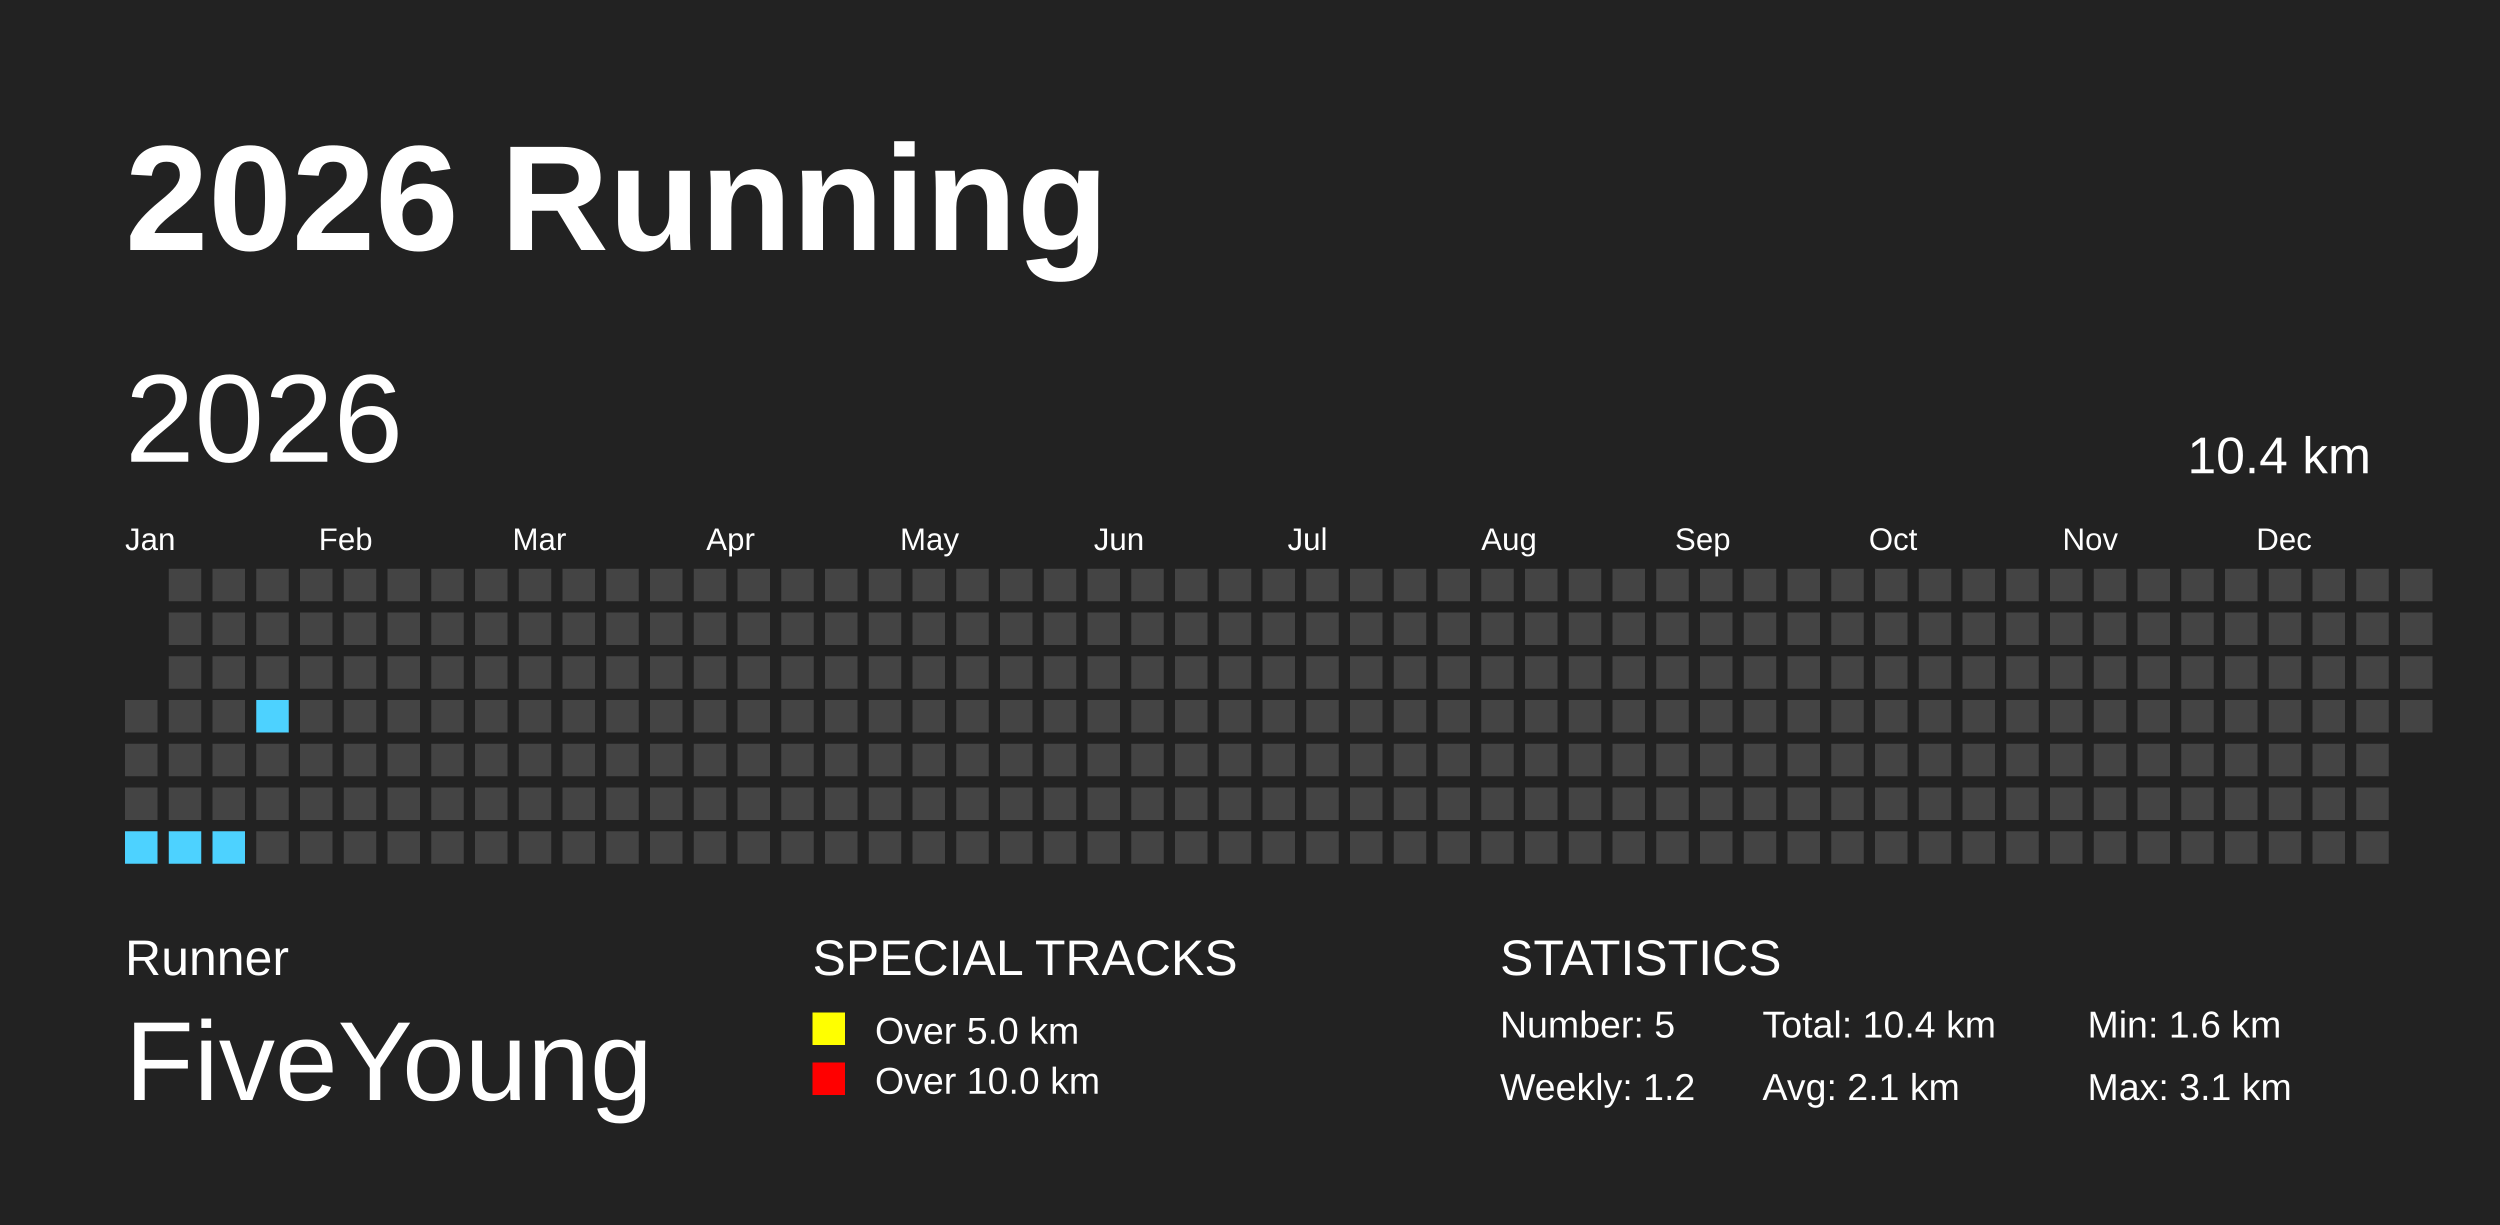
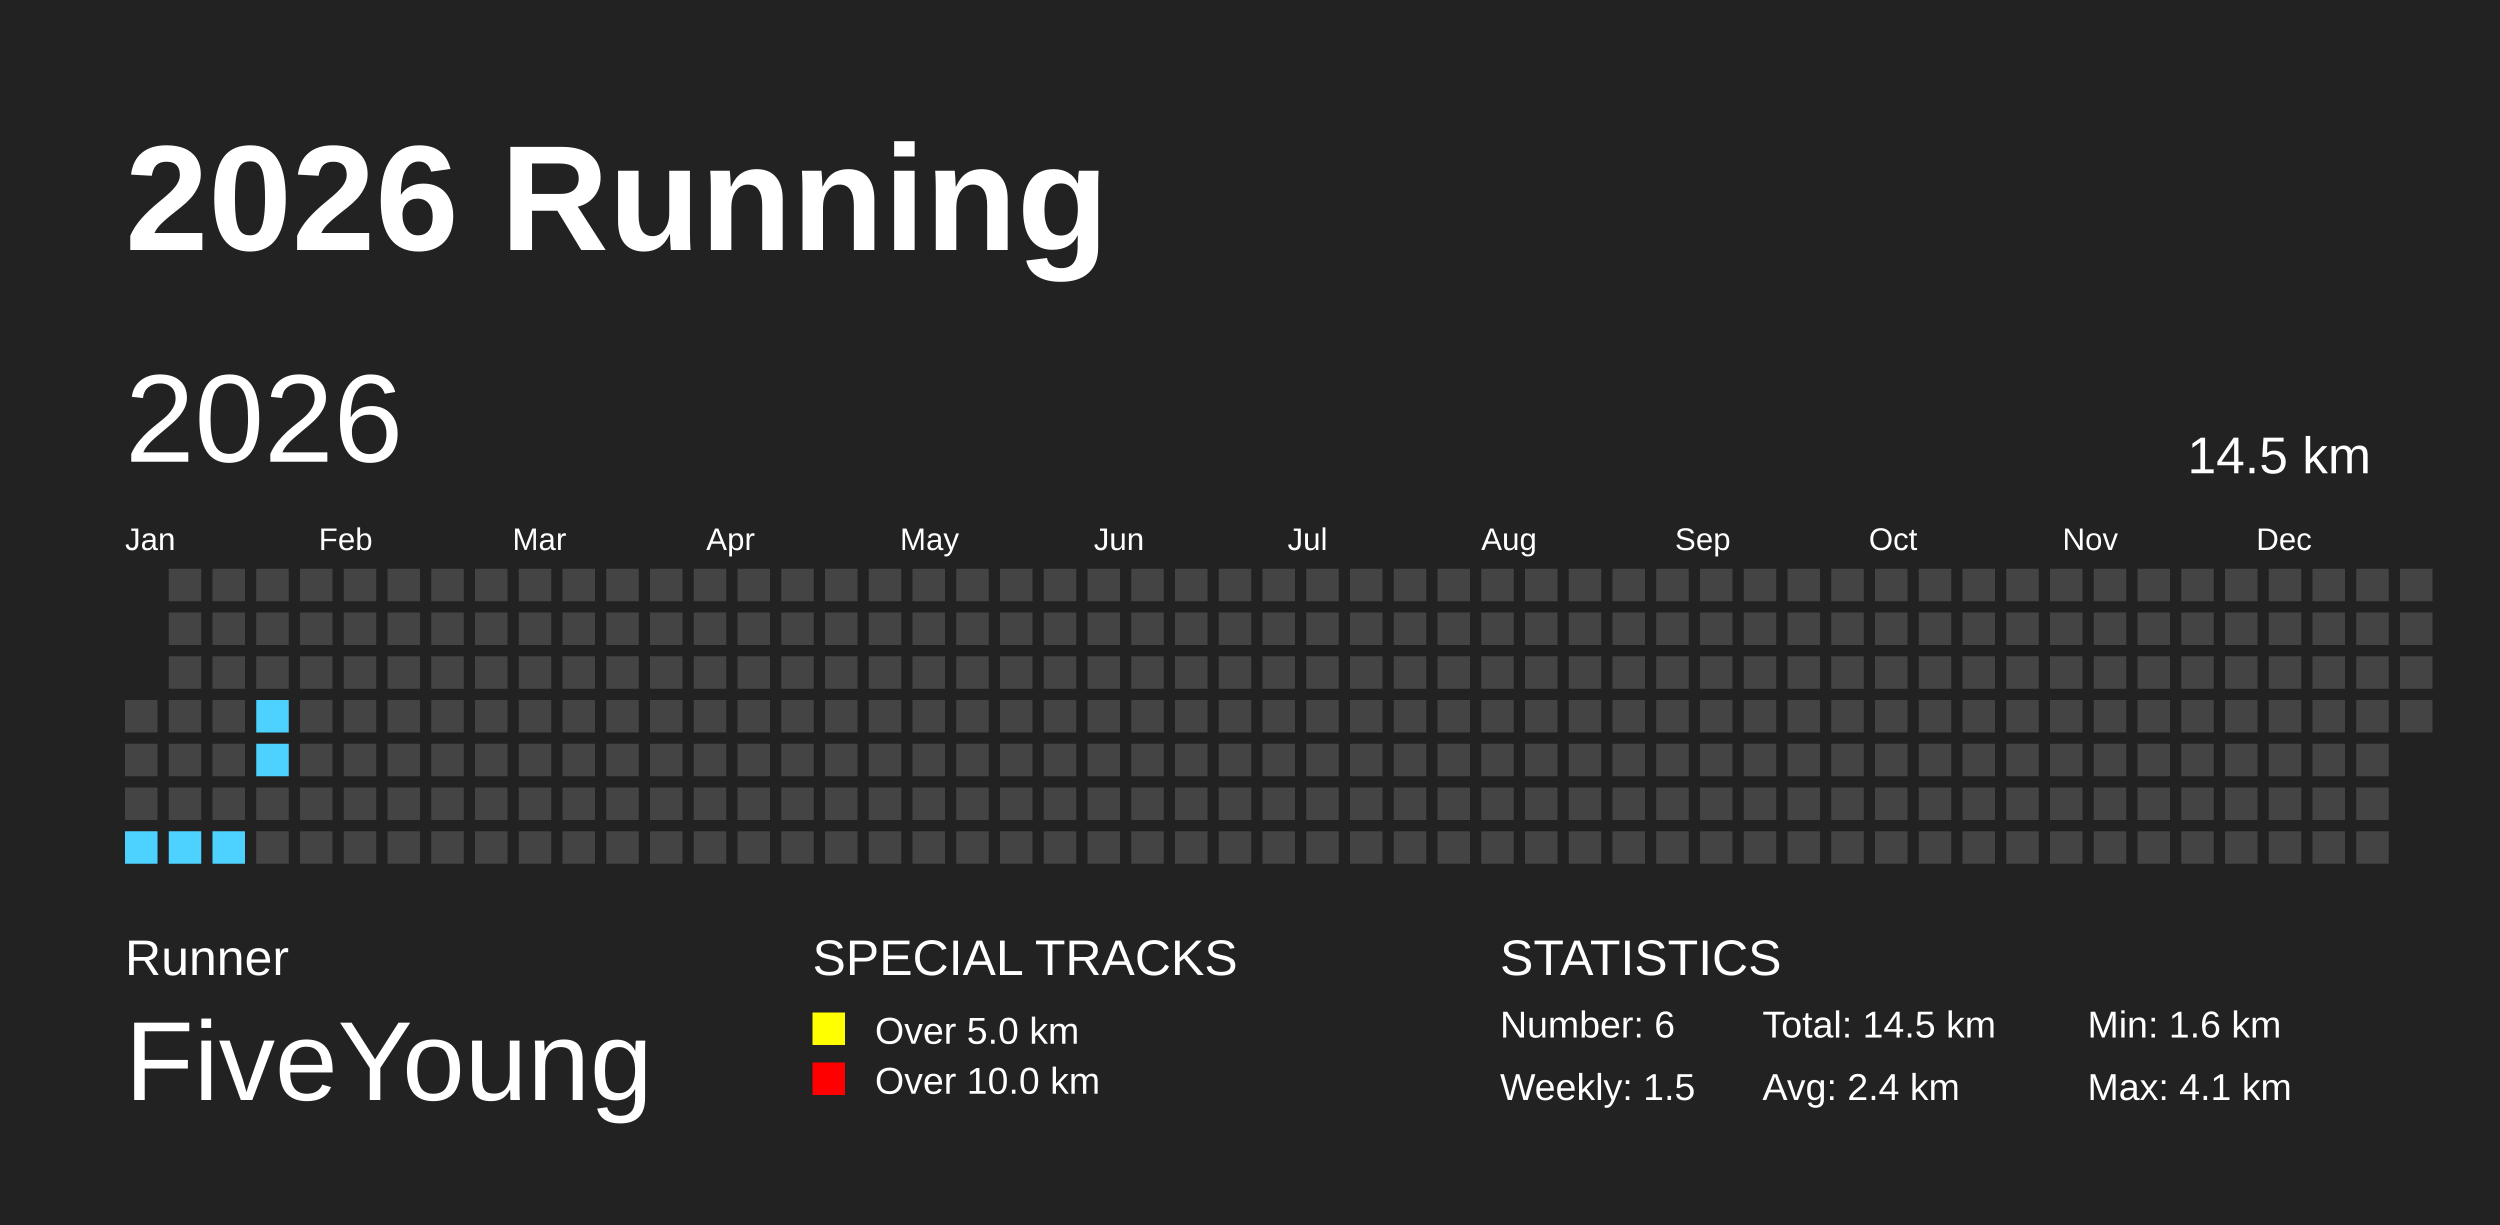
<svg xmlns="http://www.w3.org/2000/svg" baseProfile="full" height="98mm" version="1.1" viewBox="0,0,200,98" width="200mm">
  <defs />
  <rect fill="#222222" height="98" width="200" x="0" y="0" />
  <text fill="#FFFFFF" style="font-size:12px; font-family:Arial; font-weight:bold;" x="10" y="20">2026 Running</text>
  <text fill="#FFFFFF" style="font-size:4px; font-family:Arial" x="10" y="78">Runner</text>
  <text fill="#FFFFFF" style="font-size:9px; font-family:Arial" x="10" y="88">FiveYoung</text>
  <text fill="#FFFFFF" style="font-size:4px; font-family:Arial" x="65" y="78">SPECIAL TRACKS</text>
  <rect fill="yellow" height="2.6" width="2.6" x="65" y="81" />
  <text fill="#FFFFFF" style="font-size:3px; font-family:Arial" x="70" y="83.5">Over 5.0 km</text>
  <rect fill="red" height="2.6" width="2.6" x="65" y="85" />
  <text fill="#FFFFFF" style="font-size:3px; font-family:Arial" x="70" y="87.5">Over 10.0 km</text>
  <text fill="#FFFFFF" style="font-size:4px; font-family:Arial" x="120" y="78">STATISTICS</text>
-   <text fill="#FFFFFF" style="font-size:3px; font-family:Arial" x="120" y="83">Number: 5</text>
-   <text fill="#FFFFFF" style="font-size:3px; font-family:Arial" x="120" y="88">Weekly: 1.2</text>
-   <text fill="#FFFFFF" style="font-size:3px; font-family:Arial" x="141" y="83">Total: 10.4 km</text>
-   <text fill="#FFFFFF" style="font-size:3px; font-family:Arial" x="141" y="88">Avg: 2.1 km</text>
+   <text fill="#FFFFFF" style="font-size:3px; font-family:Arial" x="120" y="83">Number: 6</text>
+   <text fill="#FFFFFF" style="font-size:3px; font-family:Arial" x="120" y="88">Weekly: 1.5</text>
+   <text fill="#FFFFFF" style="font-size:3px; font-family:Arial" x="141" y="83">Total: 14.5 km</text>
+   <text fill="#FFFFFF" style="font-size:3px; font-family:Arial" x="141" y="88">Avg: 2.4 km</text>
  <text fill="#FFFFFF" style="font-size:3px; font-family:Arial" x="167" y="83">Min: 1.6 km</text>
-   <text fill="#FFFFFF" style="font-size:3px; font-family:Arial" x="167" y="88">Max: 3.1 km</text>
+   <text fill="#FFFFFF" style="font-size:3px; font-family:Arial" x="167" y="88">Max: 4.1 km</text>
  <text dominant-baseline="hanging" fill="#FFFFFF" style="font-size:10.0px; font-family:Arial;" x="10" y="30">2026</text>
-   <text dominant-baseline="hanging" fill="#FFFFFF" style="font-size:4.125px; font-family:Arial;" x="175" y="35">10.4 km</text>
+   <text dominant-baseline="hanging" fill="#FFFFFF" style="font-size:4.125px; font-family:Arial;" x="175" y="35">14.5 km</text>
  <text fill="#FFFFFF" style="font-size:2.5px; font-family:Arial" x="10.0" y="44">Jan</text>
  <text fill="#FFFFFF" style="font-size:2.5px; font-family:Arial" x="25.5" y="44">Feb</text>
  <text fill="#FFFFFF" style="font-size:2.5px; font-family:Arial" x="41.0" y="44">Mar</text>
  <text fill="#FFFFFF" style="font-size:2.5px; font-family:Arial" x="56.5" y="44">Apr</text>
  <text fill="#FFFFFF" style="font-size:2.5px; font-family:Arial" x="72.0" y="44">May</text>
  <text fill="#FFFFFF" style="font-size:2.5px; font-family:Arial" x="87.5" y="44">Jun</text>
  <text fill="#FFFFFF" style="font-size:2.5px; font-family:Arial" x="103.0" y="44">Jul</text>
  <text fill="#FFFFFF" style="font-size:2.5px; font-family:Arial" x="118.5" y="44">Aug</text>
  <text fill="#FFFFFF" style="font-size:2.5px; font-family:Arial" x="134.0" y="44">Sep</text>
  <text fill="#FFFFFF" style="font-size:2.5px; font-family:Arial" x="149.5" y="44">Oct</text>
  <text fill="#FFFFFF" style="font-size:2.5px; font-family:Arial" x="165.0" y="44">Nov</text>
  <text fill="#FFFFFF" style="font-size:2.5px; font-family:Arial" x="180.5" y="44">Dec</text>
  <rect fill="#444444" height="2.6" width="2.6" x="10.0" y="56.0" />
  <rect fill="#444444" height="2.6" width="2.6" x="10.0" y="59.5" />
  <rect fill="#444444" height="2.6" width="2.6" x="10.0" y="63.0" />
  <rect fill="#4DD2FF" height="2.6" width="2.6" x="10.0" y="66.5" />
  <rect fill="#444444" height="2.6" width="2.6" x="13.5" y="45.5" />
  <rect fill="#444444" height="2.6" width="2.6" x="13.5" y="49.0" />
  <rect fill="#444444" height="2.6" width="2.6" x="13.5" y="52.5" />
  <rect fill="#444444" height="2.6" width="2.6" x="13.5" y="56.0" />
  <rect fill="#444444" height="2.6" width="2.6" x="13.5" y="59.5" />
  <rect fill="#444444" height="2.6" width="2.6" x="13.5" y="63.0" />
  <rect fill="#4DD2FF" height="2.6" width="2.6" x="13.5" y="66.5" />
  <rect fill="#444444" height="2.6" width="2.6" x="17.0" y="45.5" />
  <rect fill="#444444" height="2.6" width="2.6" x="17.0" y="49.0" />
  <rect fill="#444444" height="2.6" width="2.6" x="17.0" y="52.5" />
  <rect fill="#444444" height="2.6" width="2.6" x="17.0" y="56.0" />
  <rect fill="#444444" height="2.6" width="2.6" x="17.0" y="59.5" />
  <rect fill="#444444" height="2.6" width="2.6" x="17.0" y="63.0" />
  <rect fill="#4DD2FF" height="2.6" width="2.6" x="17.0" y="66.5" />
  <rect fill="#444444" height="2.6" width="2.6" x="20.5" y="45.5" />
  <rect fill="#444444" height="2.6" width="2.6" x="20.5" y="49.0" />
  <rect fill="#444444" height="2.6" width="2.6" x="20.5" y="52.5" />
  <rect fill="#4DD2FF" height="2.6" width="2.6" x="20.5" y="56.0" />
-   <rect fill="#444444" height="2.6" width="2.6" x="20.5" y="59.5" />
+   <rect fill="#4DD2FF" height="2.6" width="2.6" x="20.5" y="59.5" />
  <rect fill="#444444" height="2.6" width="2.6" x="20.5" y="63.0" />
  <rect fill="#444444" height="2.6" width="2.6" x="20.5" y="66.5" />
  <rect fill="#444444" height="2.6" width="2.6" x="24.0" y="45.5" />
  <rect fill="#444444" height="2.6" width="2.6" x="24.0" y="49.0" />
  <rect fill="#444444" height="2.6" width="2.6" x="24.0" y="52.5" />
  <rect fill="#444444" height="2.6" width="2.6" x="24.0" y="56.0" />
  <rect fill="#444444" height="2.6" width="2.6" x="24.0" y="59.5" />
  <rect fill="#444444" height="2.6" width="2.6" x="24.0" y="63.0" />
  <rect fill="#444444" height="2.6" width="2.6" x="24.0" y="66.5" />
  <rect fill="#444444" height="2.6" width="2.6" x="27.5" y="45.5" />
  <rect fill="#444444" height="2.6" width="2.6" x="27.5" y="49.0" />
  <rect fill="#444444" height="2.6" width="2.6" x="27.5" y="52.5" />
  <rect fill="#444444" height="2.6" width="2.6" x="27.5" y="56.0" />
  <rect fill="#444444" height="2.6" width="2.6" x="27.5" y="59.5" />
  <rect fill="#444444" height="2.6" width="2.6" x="27.5" y="63.0" />
  <rect fill="#444444" height="2.6" width="2.6" x="27.5" y="66.5" />
  <rect fill="#444444" height="2.6" width="2.6" x="31.0" y="45.5" />
  <rect fill="#444444" height="2.6" width="2.6" x="31.0" y="49.0" />
  <rect fill="#444444" height="2.6" width="2.6" x="31.0" y="52.5" />
  <rect fill="#444444" height="2.6" width="2.6" x="31.0" y="56.0" />
  <rect fill="#444444" height="2.6" width="2.6" x="31.0" y="59.5" />
  <rect fill="#444444" height="2.6" width="2.6" x="31.0" y="63.0" />
  <rect fill="#444444" height="2.6" width="2.6" x="31.0" y="66.5" />
  <rect fill="#444444" height="2.6" width="2.6" x="34.5" y="45.5" />
  <rect fill="#444444" height="2.6" width="2.6" x="34.5" y="49.0" />
  <rect fill="#444444" height="2.6" width="2.6" x="34.5" y="52.5" />
  <rect fill="#444444" height="2.6" width="2.6" x="34.5" y="56.0" />
  <rect fill="#444444" height="2.6" width="2.6" x="34.5" y="59.5" />
  <rect fill="#444444" height="2.6" width="2.6" x="34.5" y="63.0" />
  <rect fill="#444444" height="2.6" width="2.6" x="34.5" y="66.5" />
  <rect fill="#444444" height="2.6" width="2.6" x="38.0" y="45.5" />
  <rect fill="#444444" height="2.6" width="2.6" x="38.0" y="49.0" />
  <rect fill="#444444" height="2.6" width="2.6" x="38.0" y="52.5" />
  <rect fill="#444444" height="2.6" width="2.6" x="38.0" y="56.0" />
  <rect fill="#444444" height="2.6" width="2.6" x="38.0" y="59.5" />
  <rect fill="#444444" height="2.6" width="2.6" x="38.0" y="63.0" />
  <rect fill="#444444" height="2.6" width="2.6" x="38.0" y="66.5" />
  <rect fill="#444444" height="2.6" width="2.6" x="41.5" y="45.5" />
  <rect fill="#444444" height="2.6" width="2.6" x="41.5" y="49.0" />
  <rect fill="#444444" height="2.6" width="2.6" x="41.5" y="52.5" />
  <rect fill="#444444" height="2.6" width="2.6" x="41.5" y="56.0" />
  <rect fill="#444444" height="2.6" width="2.6" x="41.5" y="59.5" />
  <rect fill="#444444" height="2.6" width="2.6" x="41.5" y="63.0" />
  <rect fill="#444444" height="2.6" width="2.6" x="41.5" y="66.5" />
  <rect fill="#444444" height="2.6" width="2.6" x="45.0" y="45.5" />
  <rect fill="#444444" height="2.6" width="2.6" x="45.0" y="49.0" />
  <rect fill="#444444" height="2.6" width="2.6" x="45.0" y="52.5" />
  <rect fill="#444444" height="2.6" width="2.6" x="45.0" y="56.0" />
  <rect fill="#444444" height="2.6" width="2.6" x="45.0" y="59.5" />
  <rect fill="#444444" height="2.6" width="2.6" x="45.0" y="63.0" />
  <rect fill="#444444" height="2.6" width="2.6" x="45.0" y="66.5" />
  <rect fill="#444444" height="2.6" width="2.6" x="48.5" y="45.5" />
  <rect fill="#444444" height="2.6" width="2.6" x="48.5" y="49.0" />
  <rect fill="#444444" height="2.6" width="2.6" x="48.5" y="52.5" />
  <rect fill="#444444" height="2.6" width="2.6" x="48.5" y="56.0" />
  <rect fill="#444444" height="2.6" width="2.6" x="48.5" y="59.5" />
  <rect fill="#444444" height="2.6" width="2.6" x="48.5" y="63.0" />
  <rect fill="#444444" height="2.6" width="2.6" x="48.5" y="66.5" />
  <rect fill="#444444" height="2.6" width="2.6" x="52.0" y="45.5" />
  <rect fill="#444444" height="2.6" width="2.6" x="52.0" y="49.0" />
  <rect fill="#444444" height="2.6" width="2.6" x="52.0" y="52.5" />
  <rect fill="#444444" height="2.6" width="2.6" x="52.0" y="56.0" />
  <rect fill="#444444" height="2.6" width="2.6" x="52.0" y="59.5" />
  <rect fill="#444444" height="2.6" width="2.6" x="52.0" y="63.0" />
  <rect fill="#444444" height="2.6" width="2.6" x="52.0" y="66.5" />
  <rect fill="#444444" height="2.6" width="2.6" x="55.5" y="45.5" />
  <rect fill="#444444" height="2.6" width="2.6" x="55.5" y="49.0" />
  <rect fill="#444444" height="2.6" width="2.6" x="55.5" y="52.5" />
  <rect fill="#444444" height="2.6" width="2.6" x="55.5" y="56.0" />
  <rect fill="#444444" height="2.6" width="2.6" x="55.5" y="59.5" />
  <rect fill="#444444" height="2.6" width="2.6" x="55.5" y="63.0" />
  <rect fill="#444444" height="2.6" width="2.6" x="55.5" y="66.5" />
  <rect fill="#444444" height="2.6" width="2.6" x="59.0" y="45.5" />
  <rect fill="#444444" height="2.6" width="2.6" x="59.0" y="49.0" />
  <rect fill="#444444" height="2.6" width="2.6" x="59.0" y="52.5" />
  <rect fill="#444444" height="2.6" width="2.6" x="59.0" y="56.0" />
  <rect fill="#444444" height="2.6" width="2.6" x="59.0" y="59.5" />
  <rect fill="#444444" height="2.6" width="2.6" x="59.0" y="63.0" />
  <rect fill="#444444" height="2.6" width="2.6" x="59.0" y="66.5" />
  <rect fill="#444444" height="2.6" width="2.6" x="62.5" y="45.5" />
  <rect fill="#444444" height="2.6" width="2.6" x="62.5" y="49.0" />
  <rect fill="#444444" height="2.6" width="2.6" x="62.5" y="52.5" />
  <rect fill="#444444" height="2.6" width="2.6" x="62.5" y="56.0" />
  <rect fill="#444444" height="2.6" width="2.6" x="62.5" y="59.5" />
  <rect fill="#444444" height="2.6" width="2.6" x="62.5" y="63.0" />
  <rect fill="#444444" height="2.6" width="2.6" x="62.5" y="66.5" />
  <rect fill="#444444" height="2.6" width="2.6" x="66.0" y="45.5" />
  <rect fill="#444444" height="2.6" width="2.6" x="66.0" y="49.0" />
  <rect fill="#444444" height="2.6" width="2.6" x="66.0" y="52.5" />
  <rect fill="#444444" height="2.6" width="2.6" x="66.0" y="56.0" />
  <rect fill="#444444" height="2.6" width="2.6" x="66.0" y="59.5" />
  <rect fill="#444444" height="2.6" width="2.6" x="66.0" y="63.0" />
  <rect fill="#444444" height="2.6" width="2.6" x="66.0" y="66.5" />
  <rect fill="#444444" height="2.6" width="2.6" x="69.5" y="45.5" />
  <rect fill="#444444" height="2.6" width="2.6" x="69.5" y="49.0" />
  <rect fill="#444444" height="2.6" width="2.6" x="69.5" y="52.5" />
  <rect fill="#444444" height="2.6" width="2.6" x="69.5" y="56.0" />
  <rect fill="#444444" height="2.6" width="2.6" x="69.5" y="59.5" />
  <rect fill="#444444" height="2.6" width="2.6" x="69.5" y="63.0" />
  <rect fill="#444444" height="2.6" width="2.6" x="69.5" y="66.5" />
  <rect fill="#444444" height="2.6" width="2.6" x="73.0" y="45.5" />
  <rect fill="#444444" height="2.6" width="2.6" x="73.0" y="49.0" />
  <rect fill="#444444" height="2.6" width="2.6" x="73.0" y="52.5" />
  <rect fill="#444444" height="2.6" width="2.6" x="73.0" y="56.0" />
  <rect fill="#444444" height="2.6" width="2.6" x="73.0" y="59.5" />
  <rect fill="#444444" height="2.6" width="2.6" x="73.0" y="63.0" />
  <rect fill="#444444" height="2.6" width="2.6" x="73.0" y="66.5" />
  <rect fill="#444444" height="2.6" width="2.6" x="76.5" y="45.5" />
  <rect fill="#444444" height="2.6" width="2.6" x="76.5" y="49.0" />
  <rect fill="#444444" height="2.6" width="2.6" x="76.5" y="52.5" />
  <rect fill="#444444" height="2.6" width="2.6" x="76.5" y="56.0" />
  <rect fill="#444444" height="2.6" width="2.6" x="76.5" y="59.5" />
  <rect fill="#444444" height="2.6" width="2.6" x="76.5" y="63.0" />
  <rect fill="#444444" height="2.6" width="2.6" x="76.5" y="66.5" />
  <rect fill="#444444" height="2.6" width="2.6" x="80.0" y="45.5" />
  <rect fill="#444444" height="2.6" width="2.6" x="80.0" y="49.0" />
  <rect fill="#444444" height="2.6" width="2.6" x="80.0" y="52.5" />
  <rect fill="#444444" height="2.6" width="2.6" x="80.0" y="56.0" />
  <rect fill="#444444" height="2.6" width="2.6" x="80.0" y="59.5" />
  <rect fill="#444444" height="2.6" width="2.6" x="80.0" y="63.0" />
  <rect fill="#444444" height="2.6" width="2.6" x="80.0" y="66.5" />
  <rect fill="#444444" height="2.6" width="2.6" x="83.5" y="45.5" />
  <rect fill="#444444" height="2.6" width="2.6" x="83.5" y="49.0" />
  <rect fill="#444444" height="2.6" width="2.6" x="83.5" y="52.5" />
  <rect fill="#444444" height="2.6" width="2.6" x="83.5" y="56.0" />
  <rect fill="#444444" height="2.6" width="2.6" x="83.5" y="59.5" />
  <rect fill="#444444" height="2.6" width="2.6" x="83.5" y="63.0" />
  <rect fill="#444444" height="2.6" width="2.6" x="83.5" y="66.5" />
  <rect fill="#444444" height="2.6" width="2.6" x="87.0" y="45.5" />
  <rect fill="#444444" height="2.6" width="2.6" x="87.0" y="49.0" />
  <rect fill="#444444" height="2.6" width="2.6" x="87.0" y="52.5" />
  <rect fill="#444444" height="2.6" width="2.6" x="87.0" y="56.0" />
  <rect fill="#444444" height="2.6" width="2.6" x="87.0" y="59.5" />
  <rect fill="#444444" height="2.6" width="2.6" x="87.0" y="63.0" />
  <rect fill="#444444" height="2.6" width="2.6" x="87.0" y="66.5" />
  <rect fill="#444444" height="2.6" width="2.6" x="90.5" y="45.5" />
  <rect fill="#444444" height="2.6" width="2.6" x="90.5" y="49.0" />
  <rect fill="#444444" height="2.6" width="2.6" x="90.5" y="52.5" />
  <rect fill="#444444" height="2.6" width="2.6" x="90.5" y="56.0" />
  <rect fill="#444444" height="2.6" width="2.6" x="90.5" y="59.5" />
  <rect fill="#444444" height="2.6" width="2.6" x="90.5" y="63.0" />
  <rect fill="#444444" height="2.6" width="2.6" x="90.5" y="66.5" />
  <rect fill="#444444" height="2.6" width="2.6" x="94.0" y="45.5" />
  <rect fill="#444444" height="2.6" width="2.6" x="94.0" y="49.0" />
  <rect fill="#444444" height="2.6" width="2.6" x="94.0" y="52.5" />
  <rect fill="#444444" height="2.6" width="2.6" x="94.0" y="56.0" />
  <rect fill="#444444" height="2.6" width="2.6" x="94.0" y="59.5" />
  <rect fill="#444444" height="2.6" width="2.6" x="94.0" y="63.0" />
  <rect fill="#444444" height="2.6" width="2.6" x="94.0" y="66.5" />
  <rect fill="#444444" height="2.6" width="2.6" x="97.5" y="45.5" />
  <rect fill="#444444" height="2.6" width="2.6" x="97.5" y="49.0" />
  <rect fill="#444444" height="2.6" width="2.6" x="97.5" y="52.5" />
  <rect fill="#444444" height="2.6" width="2.6" x="97.5" y="56.0" />
  <rect fill="#444444" height="2.6" width="2.6" x="97.5" y="59.5" />
  <rect fill="#444444" height="2.6" width="2.6" x="97.5" y="63.0" />
  <rect fill="#444444" height="2.6" width="2.6" x="97.5" y="66.5" />
  <rect fill="#444444" height="2.6" width="2.6" x="101.0" y="45.5" />
  <rect fill="#444444" height="2.6" width="2.6" x="101.0" y="49.0" />
  <rect fill="#444444" height="2.6" width="2.6" x="101.0" y="52.5" />
  <rect fill="#444444" height="2.6" width="2.6" x="101.0" y="56.0" />
  <rect fill="#444444" height="2.6" width="2.6" x="101.0" y="59.5" />
  <rect fill="#444444" height="2.6" width="2.6" x="101.0" y="63.0" />
  <rect fill="#444444" height="2.6" width="2.6" x="101.0" y="66.5" />
  <rect fill="#444444" height="2.6" width="2.6" x="104.5" y="45.5" />
  <rect fill="#444444" height="2.6" width="2.6" x="104.5" y="49.0" />
  <rect fill="#444444" height="2.6" width="2.6" x="104.5" y="52.5" />
  <rect fill="#444444" height="2.6" width="2.6" x="104.5" y="56.0" />
  <rect fill="#444444" height="2.6" width="2.6" x="104.5" y="59.5" />
  <rect fill="#444444" height="2.6" width="2.6" x="104.5" y="63.0" />
  <rect fill="#444444" height="2.6" width="2.6" x="104.5" y="66.5" />
  <rect fill="#444444" height="2.6" width="2.6" x="108.0" y="45.5" />
  <rect fill="#444444" height="2.6" width="2.6" x="108.0" y="49.0" />
  <rect fill="#444444" height="2.6" width="2.6" x="108.0" y="52.5" />
  <rect fill="#444444" height="2.6" width="2.6" x="108.0" y="56.0" />
  <rect fill="#444444" height="2.6" width="2.6" x="108.0" y="59.5" />
  <rect fill="#444444" height="2.6" width="2.6" x="108.0" y="63.0" />
  <rect fill="#444444" height="2.6" width="2.6" x="108.0" y="66.5" />
  <rect fill="#444444" height="2.6" width="2.6" x="111.5" y="45.5" />
  <rect fill="#444444" height="2.6" width="2.6" x="111.5" y="49.0" />
  <rect fill="#444444" height="2.6" width="2.6" x="111.5" y="52.5" />
  <rect fill="#444444" height="2.6" width="2.6" x="111.5" y="56.0" />
  <rect fill="#444444" height="2.6" width="2.6" x="111.5" y="59.5" />
  <rect fill="#444444" height="2.6" width="2.6" x="111.5" y="63.0" />
  <rect fill="#444444" height="2.6" width="2.6" x="111.5" y="66.5" />
  <rect fill="#444444" height="2.6" width="2.6" x="115.0" y="45.5" />
  <rect fill="#444444" height="2.6" width="2.6" x="115.0" y="49.0" />
  <rect fill="#444444" height="2.6" width="2.6" x="115.0" y="52.5" />
  <rect fill="#444444" height="2.6" width="2.6" x="115.0" y="56.0" />
  <rect fill="#444444" height="2.6" width="2.6" x="115.0" y="59.5" />
  <rect fill="#444444" height="2.6" width="2.6" x="115.0" y="63.0" />
  <rect fill="#444444" height="2.6" width="2.6" x="115.0" y="66.5" />
  <rect fill="#444444" height="2.6" width="2.6" x="118.5" y="45.5" />
  <rect fill="#444444" height="2.6" width="2.6" x="118.5" y="49.0" />
  <rect fill="#444444" height="2.6" width="2.6" x="118.5" y="52.5" />
  <rect fill="#444444" height="2.6" width="2.6" x="118.5" y="56.0" />
  <rect fill="#444444" height="2.6" width="2.6" x="118.5" y="59.5" />
  <rect fill="#444444" height="2.6" width="2.6" x="118.5" y="63.0" />
  <rect fill="#444444" height="2.6" width="2.6" x="118.5" y="66.5" />
  <rect fill="#444444" height="2.6" width="2.6" x="122.0" y="45.5" />
  <rect fill="#444444" height="2.6" width="2.6" x="122.0" y="49.0" />
  <rect fill="#444444" height="2.6" width="2.6" x="122.0" y="52.5" />
  <rect fill="#444444" height="2.6" width="2.6" x="122.0" y="56.0" />
  <rect fill="#444444" height="2.6" width="2.6" x="122.0" y="59.5" />
  <rect fill="#444444" height="2.6" width="2.6" x="122.0" y="63.0" />
  <rect fill="#444444" height="2.6" width="2.6" x="122.0" y="66.5" />
  <rect fill="#444444" height="2.6" width="2.6" x="125.5" y="45.5" />
  <rect fill="#444444" height="2.6" width="2.6" x="125.5" y="49.0" />
  <rect fill="#444444" height="2.6" width="2.6" x="125.5" y="52.5" />
  <rect fill="#444444" height="2.6" width="2.6" x="125.5" y="56.0" />
  <rect fill="#444444" height="2.6" width="2.6" x="125.5" y="59.5" />
  <rect fill="#444444" height="2.6" width="2.6" x="125.5" y="63.0" />
  <rect fill="#444444" height="2.6" width="2.6" x="125.5" y="66.5" />
  <rect fill="#444444" height="2.6" width="2.6" x="129.0" y="45.5" />
  <rect fill="#444444" height="2.6" width="2.6" x="129.0" y="49.0" />
  <rect fill="#444444" height="2.6" width="2.6" x="129.0" y="52.5" />
  <rect fill="#444444" height="2.6" width="2.6" x="129.0" y="56.0" />
  <rect fill="#444444" height="2.6" width="2.6" x="129.0" y="59.5" />
  <rect fill="#444444" height="2.6" width="2.6" x="129.0" y="63.0" />
  <rect fill="#444444" height="2.6" width="2.6" x="129.0" y="66.5" />
  <rect fill="#444444" height="2.6" width="2.6" x="132.5" y="45.5" />
  <rect fill="#444444" height="2.6" width="2.6" x="132.5" y="49.0" />
  <rect fill="#444444" height="2.6" width="2.6" x="132.5" y="52.5" />
  <rect fill="#444444" height="2.6" width="2.6" x="132.5" y="56.0" />
  <rect fill="#444444" height="2.6" width="2.6" x="132.5" y="59.5" />
  <rect fill="#444444" height="2.6" width="2.6" x="132.5" y="63.0" />
  <rect fill="#444444" height="2.6" width="2.6" x="132.5" y="66.5" />
  <rect fill="#444444" height="2.6" width="2.6" x="136.0" y="45.5" />
  <rect fill="#444444" height="2.6" width="2.6" x="136.0" y="49.0" />
  <rect fill="#444444" height="2.6" width="2.6" x="136.0" y="52.5" />
  <rect fill="#444444" height="2.6" width="2.6" x="136.0" y="56.0" />
  <rect fill="#444444" height="2.6" width="2.6" x="136.0" y="59.5" />
  <rect fill="#444444" height="2.6" width="2.6" x="136.0" y="63.0" />
  <rect fill="#444444" height="2.6" width="2.6" x="136.0" y="66.5" />
  <rect fill="#444444" height="2.6" width="2.6" x="139.5" y="45.5" />
  <rect fill="#444444" height="2.6" width="2.6" x="139.5" y="49.0" />
  <rect fill="#444444" height="2.6" width="2.6" x="139.5" y="52.5" />
  <rect fill="#444444" height="2.6" width="2.6" x="139.5" y="56.0" />
  <rect fill="#444444" height="2.6" width="2.6" x="139.5" y="59.5" />
  <rect fill="#444444" height="2.6" width="2.6" x="139.5" y="63.0" />
  <rect fill="#444444" height="2.6" width="2.6" x="139.5" y="66.5" />
  <rect fill="#444444" height="2.6" width="2.6" x="143.0" y="45.5" />
  <rect fill="#444444" height="2.6" width="2.6" x="143.0" y="49.0" />
  <rect fill="#444444" height="2.6" width="2.6" x="143.0" y="52.5" />
  <rect fill="#444444" height="2.6" width="2.6" x="143.0" y="56.0" />
  <rect fill="#444444" height="2.6" width="2.6" x="143.0" y="59.5" />
  <rect fill="#444444" height="2.6" width="2.6" x="143.0" y="63.0" />
  <rect fill="#444444" height="2.6" width="2.6" x="143.0" y="66.5" />
  <rect fill="#444444" height="2.6" width="2.6" x="146.5" y="45.5" />
  <rect fill="#444444" height="2.6" width="2.6" x="146.5" y="49.0" />
  <rect fill="#444444" height="2.6" width="2.6" x="146.5" y="52.5" />
  <rect fill="#444444" height="2.6" width="2.6" x="146.5" y="56.0" />
  <rect fill="#444444" height="2.6" width="2.6" x="146.5" y="59.5" />
  <rect fill="#444444" height="2.6" width="2.6" x="146.5" y="63.0" />
  <rect fill="#444444" height="2.6" width="2.6" x="146.5" y="66.5" />
  <rect fill="#444444" height="2.6" width="2.6" x="150.0" y="45.5" />
  <rect fill="#444444" height="2.6" width="2.6" x="150.0" y="49.0" />
  <rect fill="#444444" height="2.6" width="2.6" x="150.0" y="52.5" />
  <rect fill="#444444" height="2.6" width="2.6" x="150.0" y="56.0" />
  <rect fill="#444444" height="2.6" width="2.6" x="150.0" y="59.5" />
  <rect fill="#444444" height="2.6" width="2.6" x="150.0" y="63.0" />
  <rect fill="#444444" height="2.6" width="2.6" x="150.0" y="66.5" />
  <rect fill="#444444" height="2.6" width="2.6" x="153.5" y="45.5" />
  <rect fill="#444444" height="2.6" width="2.6" x="153.5" y="49.0" />
  <rect fill="#444444" height="2.6" width="2.6" x="153.5" y="52.5" />
  <rect fill="#444444" height="2.6" width="2.6" x="153.5" y="56.0" />
  <rect fill="#444444" height="2.6" width="2.6" x="153.5" y="59.5" />
  <rect fill="#444444" height="2.6" width="2.6" x="153.5" y="63.0" />
  <rect fill="#444444" height="2.6" width="2.6" x="153.5" y="66.5" />
  <rect fill="#444444" height="2.6" width="2.6" x="157.0" y="45.5" />
  <rect fill="#444444" height="2.6" width="2.6" x="157.0" y="49.0" />
  <rect fill="#444444" height="2.6" width="2.6" x="157.0" y="52.5" />
  <rect fill="#444444" height="2.6" width="2.6" x="157.0" y="56.0" />
  <rect fill="#444444" height="2.6" width="2.6" x="157.0" y="59.5" />
  <rect fill="#444444" height="2.6" width="2.6" x="157.0" y="63.0" />
  <rect fill="#444444" height="2.6" width="2.6" x="157.0" y="66.5" />
  <rect fill="#444444" height="2.6" width="2.6" x="160.5" y="45.5" />
  <rect fill="#444444" height="2.6" width="2.6" x="160.5" y="49.0" />
  <rect fill="#444444" height="2.6" width="2.6" x="160.5" y="52.5" />
  <rect fill="#444444" height="2.6" width="2.6" x="160.5" y="56.0" />
  <rect fill="#444444" height="2.6" width="2.6" x="160.5" y="59.5" />
  <rect fill="#444444" height="2.6" width="2.6" x="160.5" y="63.0" />
  <rect fill="#444444" height="2.6" width="2.6" x="160.5" y="66.5" />
  <rect fill="#444444" height="2.6" width="2.6" x="164.0" y="45.5" />
  <rect fill="#444444" height="2.6" width="2.6" x="164.0" y="49.0" />
  <rect fill="#444444" height="2.6" width="2.6" x="164.0" y="52.5" />
  <rect fill="#444444" height="2.6" width="2.6" x="164.0" y="56.0" />
  <rect fill="#444444" height="2.6" width="2.6" x="164.0" y="59.5" />
  <rect fill="#444444" height="2.6" width="2.6" x="164.0" y="63.0" />
  <rect fill="#444444" height="2.6" width="2.6" x="164.0" y="66.5" />
  <rect fill="#444444" height="2.6" width="2.6" x="167.5" y="45.5" />
  <rect fill="#444444" height="2.6" width="2.6" x="167.5" y="49.0" />
  <rect fill="#444444" height="2.6" width="2.6" x="167.5" y="52.5" />
  <rect fill="#444444" height="2.6" width="2.6" x="167.5" y="56.0" />
  <rect fill="#444444" height="2.6" width="2.6" x="167.5" y="59.5" />
  <rect fill="#444444" height="2.6" width="2.6" x="167.5" y="63.0" />
  <rect fill="#444444" height="2.6" width="2.6" x="167.5" y="66.5" />
  <rect fill="#444444" height="2.6" width="2.6" x="171.0" y="45.5" />
  <rect fill="#444444" height="2.6" width="2.6" x="171.0" y="49.0" />
  <rect fill="#444444" height="2.6" width="2.6" x="171.0" y="52.5" />
  <rect fill="#444444" height="2.6" width="2.6" x="171.0" y="56.0" />
  <rect fill="#444444" height="2.6" width="2.6" x="171.0" y="59.5" />
  <rect fill="#444444" height="2.6" width="2.6" x="171.0" y="63.0" />
  <rect fill="#444444" height="2.6" width="2.6" x="171.0" y="66.5" />
  <rect fill="#444444" height="2.6" width="2.6" x="174.5" y="45.5" />
  <rect fill="#444444" height="2.6" width="2.6" x="174.5" y="49.0" />
  <rect fill="#444444" height="2.6" width="2.6" x="174.5" y="52.5" />
  <rect fill="#444444" height="2.6" width="2.6" x="174.5" y="56.0" />
  <rect fill="#444444" height="2.6" width="2.6" x="174.5" y="59.5" />
  <rect fill="#444444" height="2.6" width="2.6" x="174.5" y="63.0" />
  <rect fill="#444444" height="2.6" width="2.6" x="174.5" y="66.5" />
  <rect fill="#444444" height="2.6" width="2.6" x="178.0" y="45.5" />
  <rect fill="#444444" height="2.6" width="2.6" x="178.0" y="49.0" />
  <rect fill="#444444" height="2.6" width="2.6" x="178.0" y="52.5" />
  <rect fill="#444444" height="2.6" width="2.6" x="178.0" y="56.0" />
  <rect fill="#444444" height="2.6" width="2.6" x="178.0" y="59.5" />
  <rect fill="#444444" height="2.6" width="2.6" x="178.0" y="63.0" />
  <rect fill="#444444" height="2.6" width="2.6" x="178.0" y="66.5" />
  <rect fill="#444444" height="2.6" width="2.6" x="181.5" y="45.5" />
  <rect fill="#444444" height="2.6" width="2.6" x="181.5" y="49.0" />
  <rect fill="#444444" height="2.6" width="2.6" x="181.5" y="52.5" />
  <rect fill="#444444" height="2.6" width="2.6" x="181.5" y="56.0" />
  <rect fill="#444444" height="2.6" width="2.6" x="181.5" y="59.5" />
  <rect fill="#444444" height="2.6" width="2.6" x="181.5" y="63.0" />
  <rect fill="#444444" height="2.6" width="2.6" x="181.5" y="66.5" />
  <rect fill="#444444" height="2.6" width="2.6" x="185.0" y="45.5" />
  <rect fill="#444444" height="2.6" width="2.6" x="185.0" y="49.0" />
  <rect fill="#444444" height="2.6" width="2.6" x="185.0" y="52.5" />
  <rect fill="#444444" height="2.6" width="2.6" x="185.0" y="56.0" />
  <rect fill="#444444" height="2.6" width="2.6" x="185.0" y="59.5" />
  <rect fill="#444444" height="2.6" width="2.6" x="185.0" y="63.0" />
  <rect fill="#444444" height="2.6" width="2.6" x="185.0" y="66.5" />
  <rect fill="#444444" height="2.6" width="2.6" x="188.5" y="45.5" />
  <rect fill="#444444" height="2.6" width="2.6" x="188.5" y="49.0" />
  <rect fill="#444444" height="2.6" width="2.6" x="188.5" y="52.5" />
  <rect fill="#444444" height="2.6" width="2.6" x="188.5" y="56.0" />
  <rect fill="#444444" height="2.6" width="2.6" x="188.5" y="59.5" />
  <rect fill="#444444" height="2.6" width="2.6" x="188.5" y="63.0" />
  <rect fill="#444444" height="2.6" width="2.6" x="188.5" y="66.5" />
  <rect fill="#444444" height="2.6" width="2.6" x="192.0" y="45.5" />
  <rect fill="#444444" height="2.6" width="2.6" x="192.0" y="49.0" />
  <rect fill="#444444" height="2.6" width="2.6" x="192.0" y="52.5" />
  <rect fill="#444444" height="2.6" width="2.6" x="192.0" y="56.0" />
</svg>
